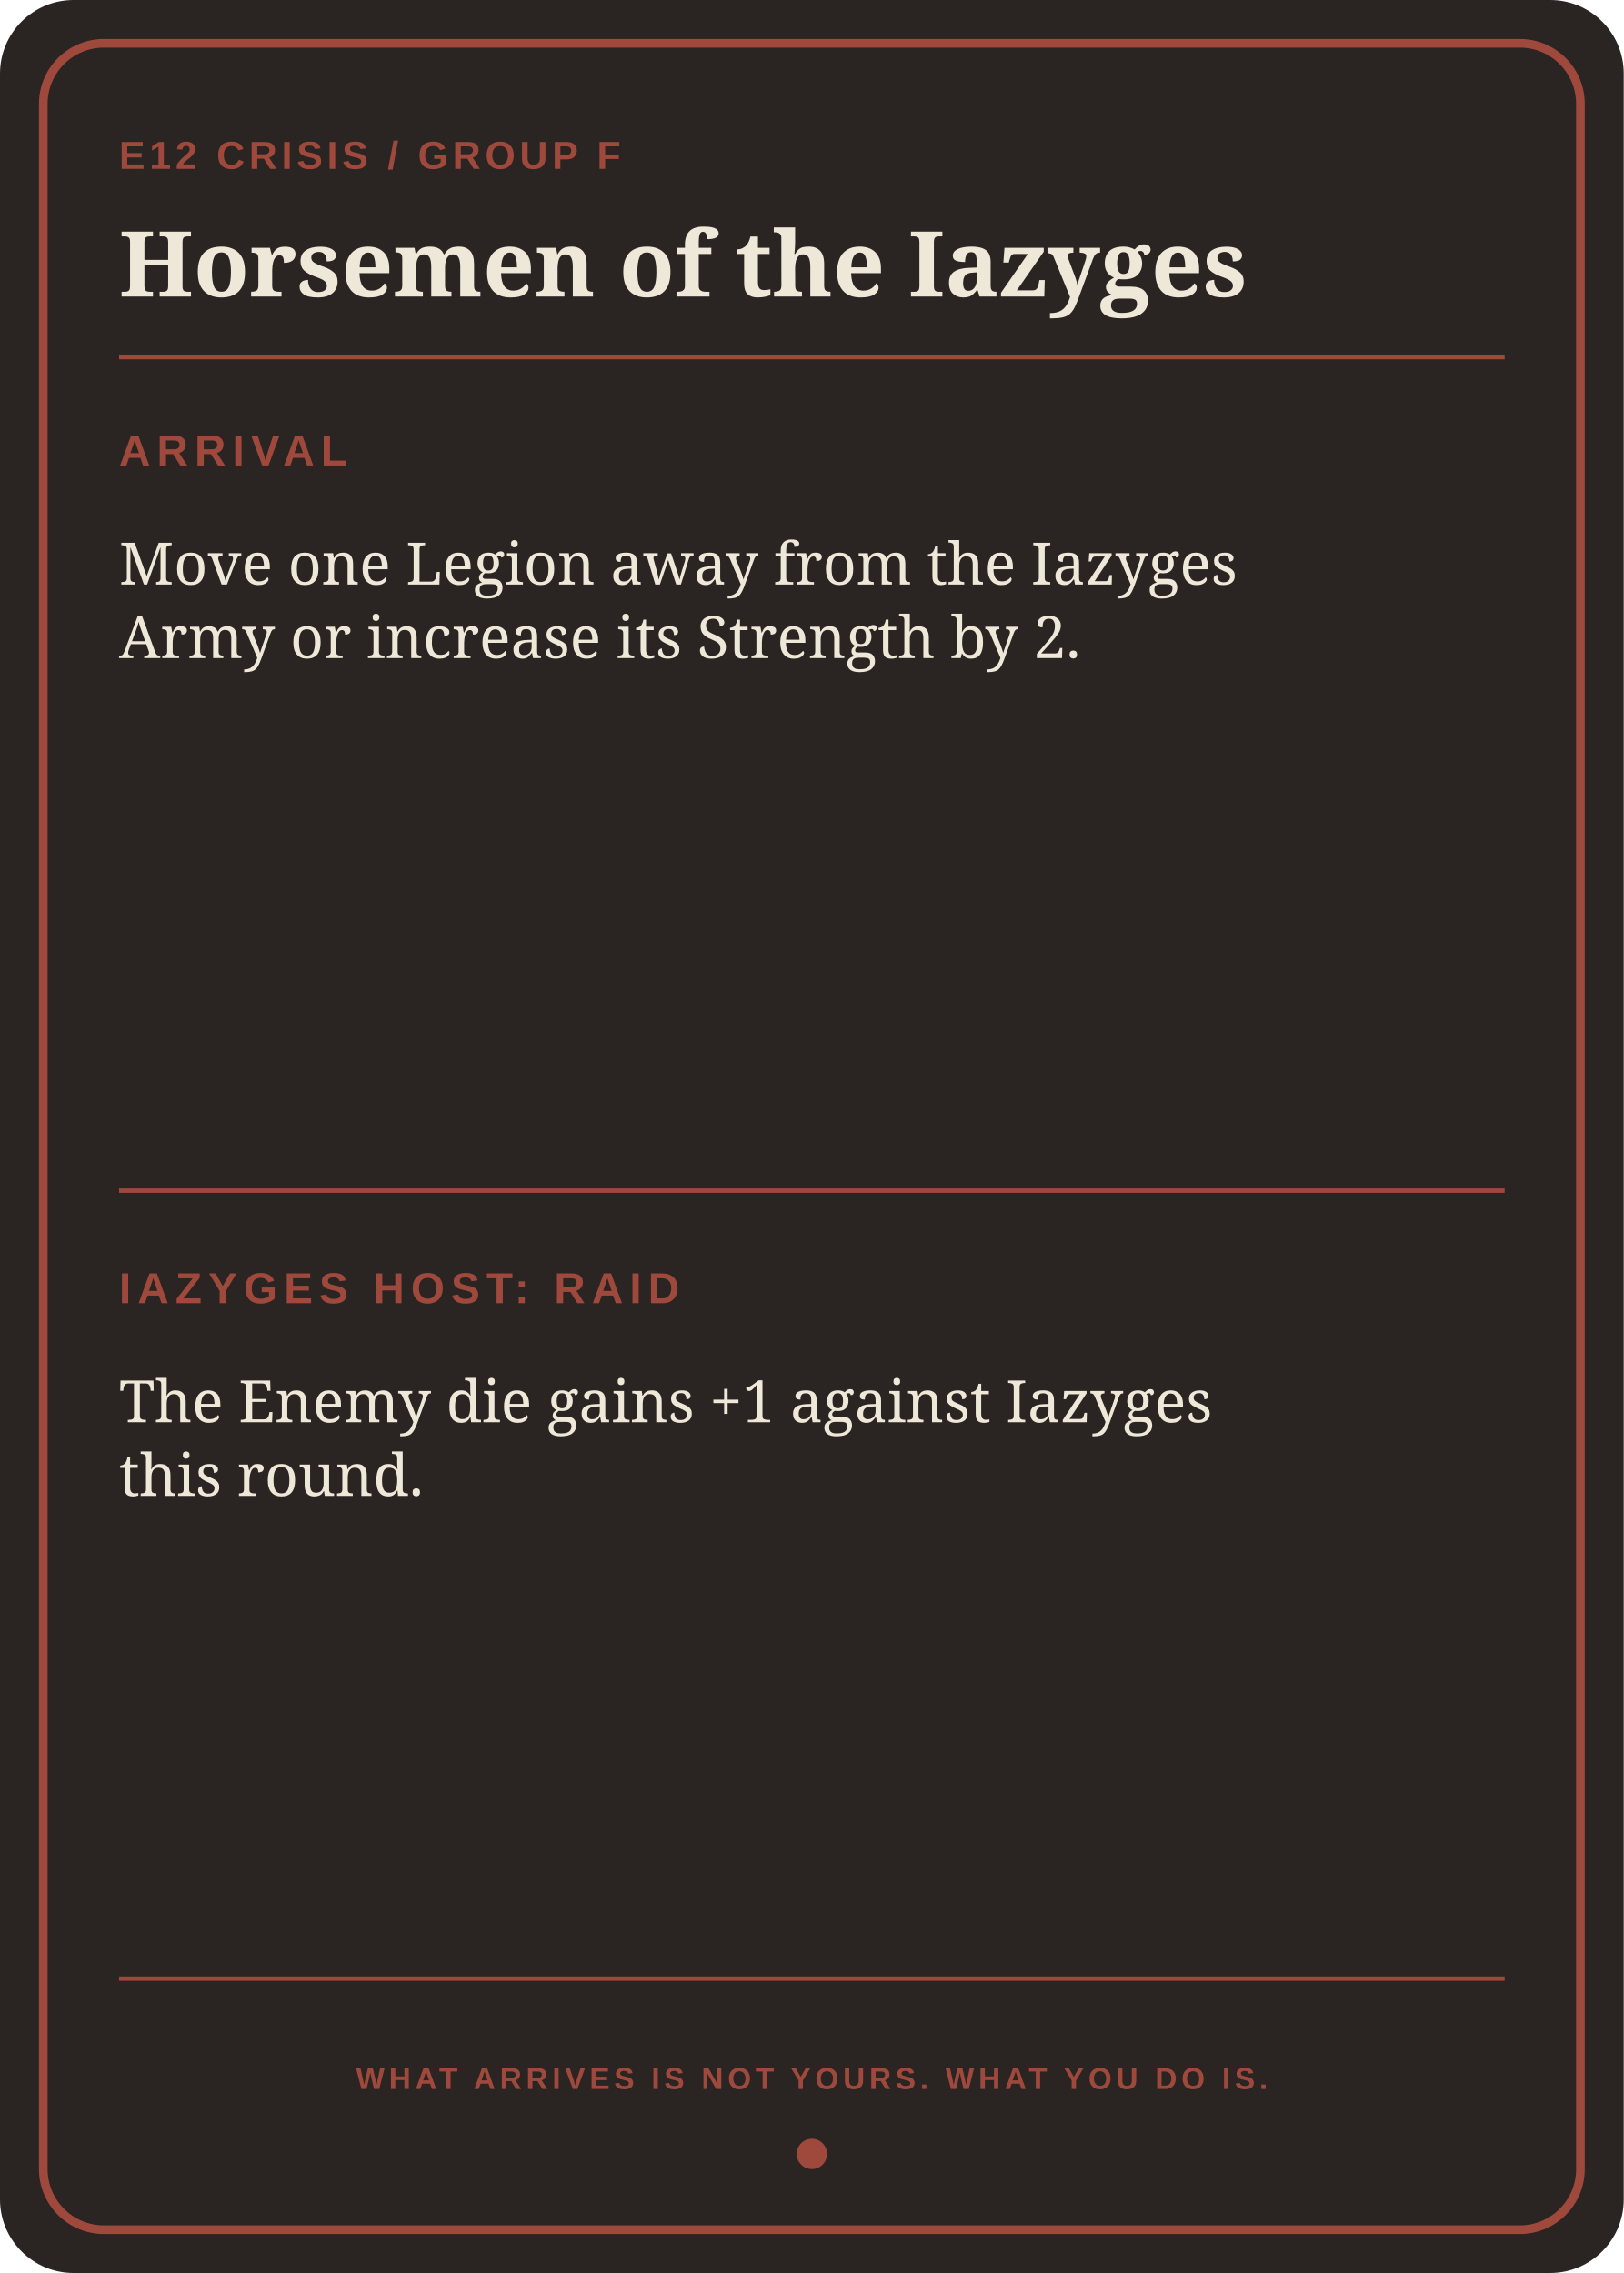
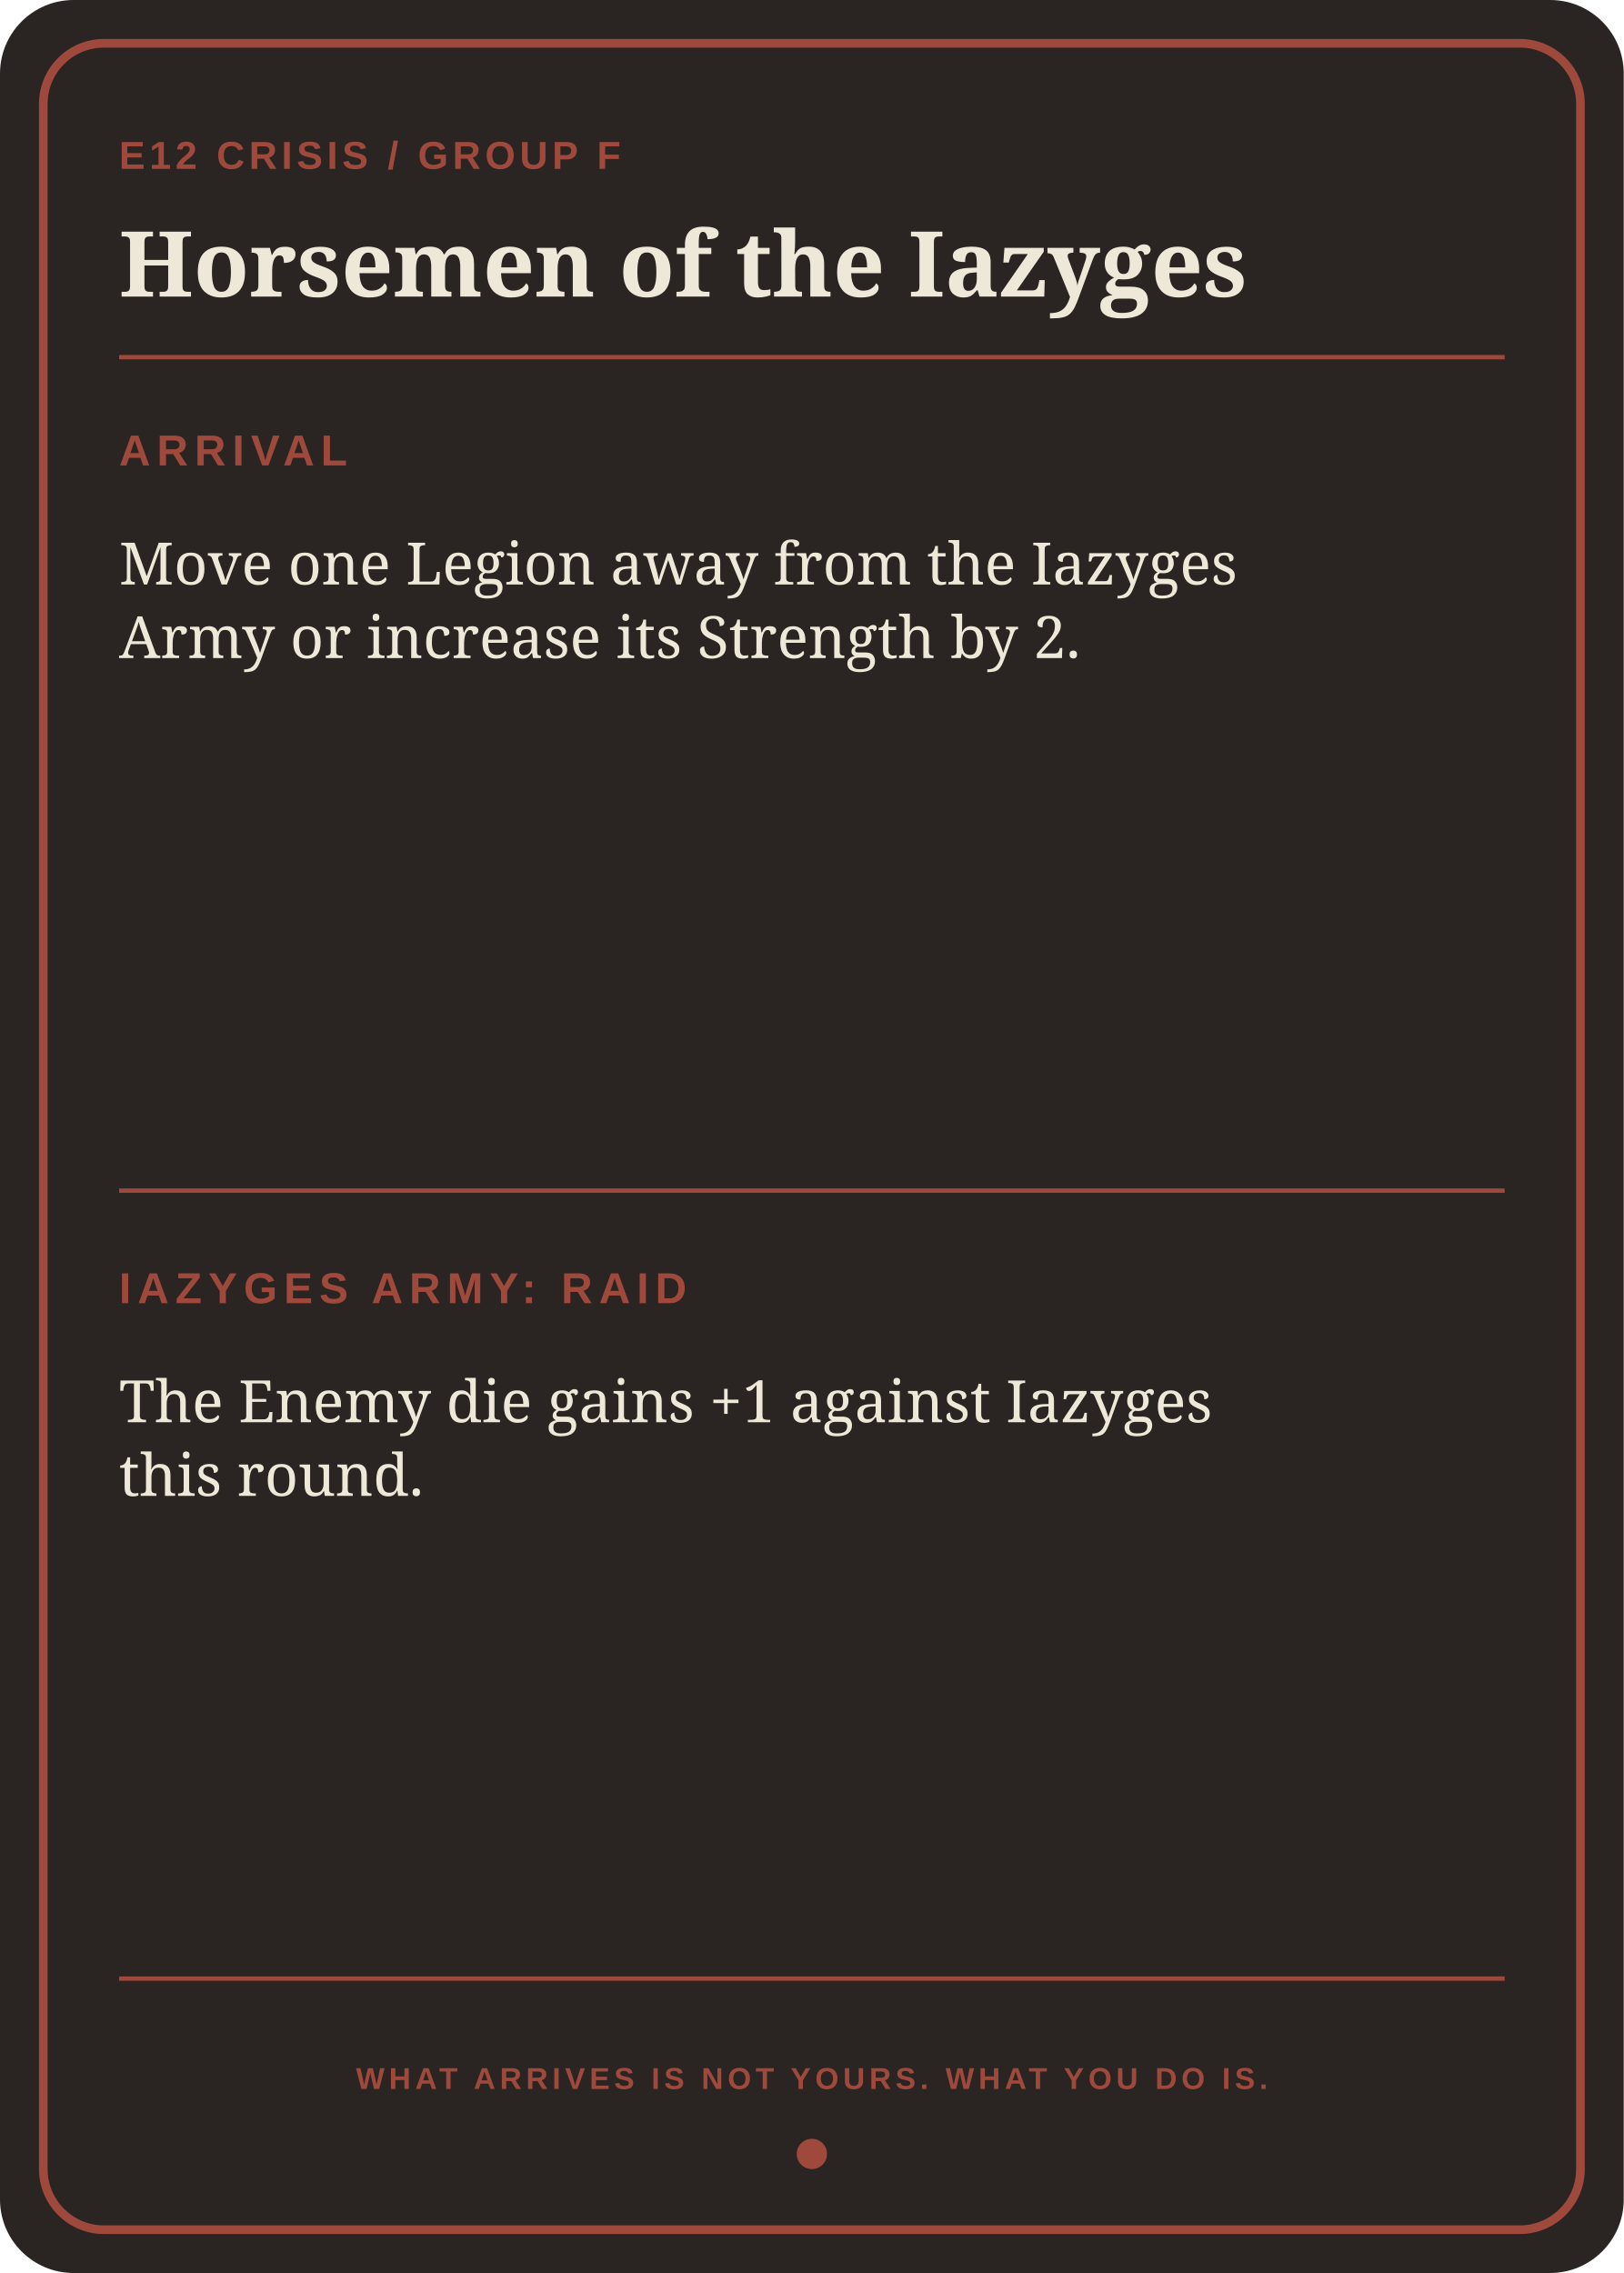
<svg xmlns="http://www.w3.org/2000/svg" width="2.5in" height="3.5in" viewBox="0 0 750 1050">
  <rect width="750" height="1050" rx="34" fill="#2a2422" />
  <rect x="20" y="20" width="710" height="1010" rx="28" fill="none" stroke="#9f493d" stroke-width="4" />
  <path d="M55 165H695M55 550H695M55 914H695" stroke="#9f493d" stroke-width="2" />
  <text x="55" y="78" fill="#9f493d" font-family="Arial,sans-serif" font-size="18" font-weight="bold" letter-spacing="2">E12  CRISIS / GROUP F</text>
  <text x="55" y="137" fill="#eee8d8" font-family="Georgia,serif" font-size="42" font-weight="bold">Horsemen of the Iazyges</text>
  <text x="55" y="215" fill="#9f493d" font-family="Arial,sans-serif" font-size="20" font-weight="bold" letter-spacing="3">ARRIVAL</text>
  <text x="55" y="270" fill="#eee8d8" font-family="Georgia,serif" font-size="27">
    <tspan x="55" dy="0">Move one Legion away from the Iazyges</tspan>
    <tspan x="55" dy="34">Army or increase its Strength by 2.</tspan>
  </text>
-   <text x="55" y="602" fill="#9f493d" font-family="Arial,sans-serif" font-size="20" font-weight="bold" letter-spacing="3">IAZYGES HOST: RAID</text>
+   <text x="55" y="602" fill="#9f493d" font-family="Arial,sans-serif" font-size="20" font-weight="bold" letter-spacing="3">IAZYGES ARMY: RAID</text>
  <text x="55" y="657" fill="#eee8d8" font-family="Georgia,serif" font-size="27">
    <tspan x="55" dy="0">The Enemy die gains +1 against Iazyges</tspan>
    <tspan x="55" dy="34">this round.</tspan>
  </text>
  <text x="375" y="965" text-anchor="middle" fill="#9f493d" font-family="Arial,sans-serif" font-size="14" font-weight="bold" letter-spacing="2">WHAT ARRIVES IS NOT YOURS. WHAT YOU DO IS.</text>
  <circle cx="375" cy="995" r="7" fill="#9f493d" />
</svg>
